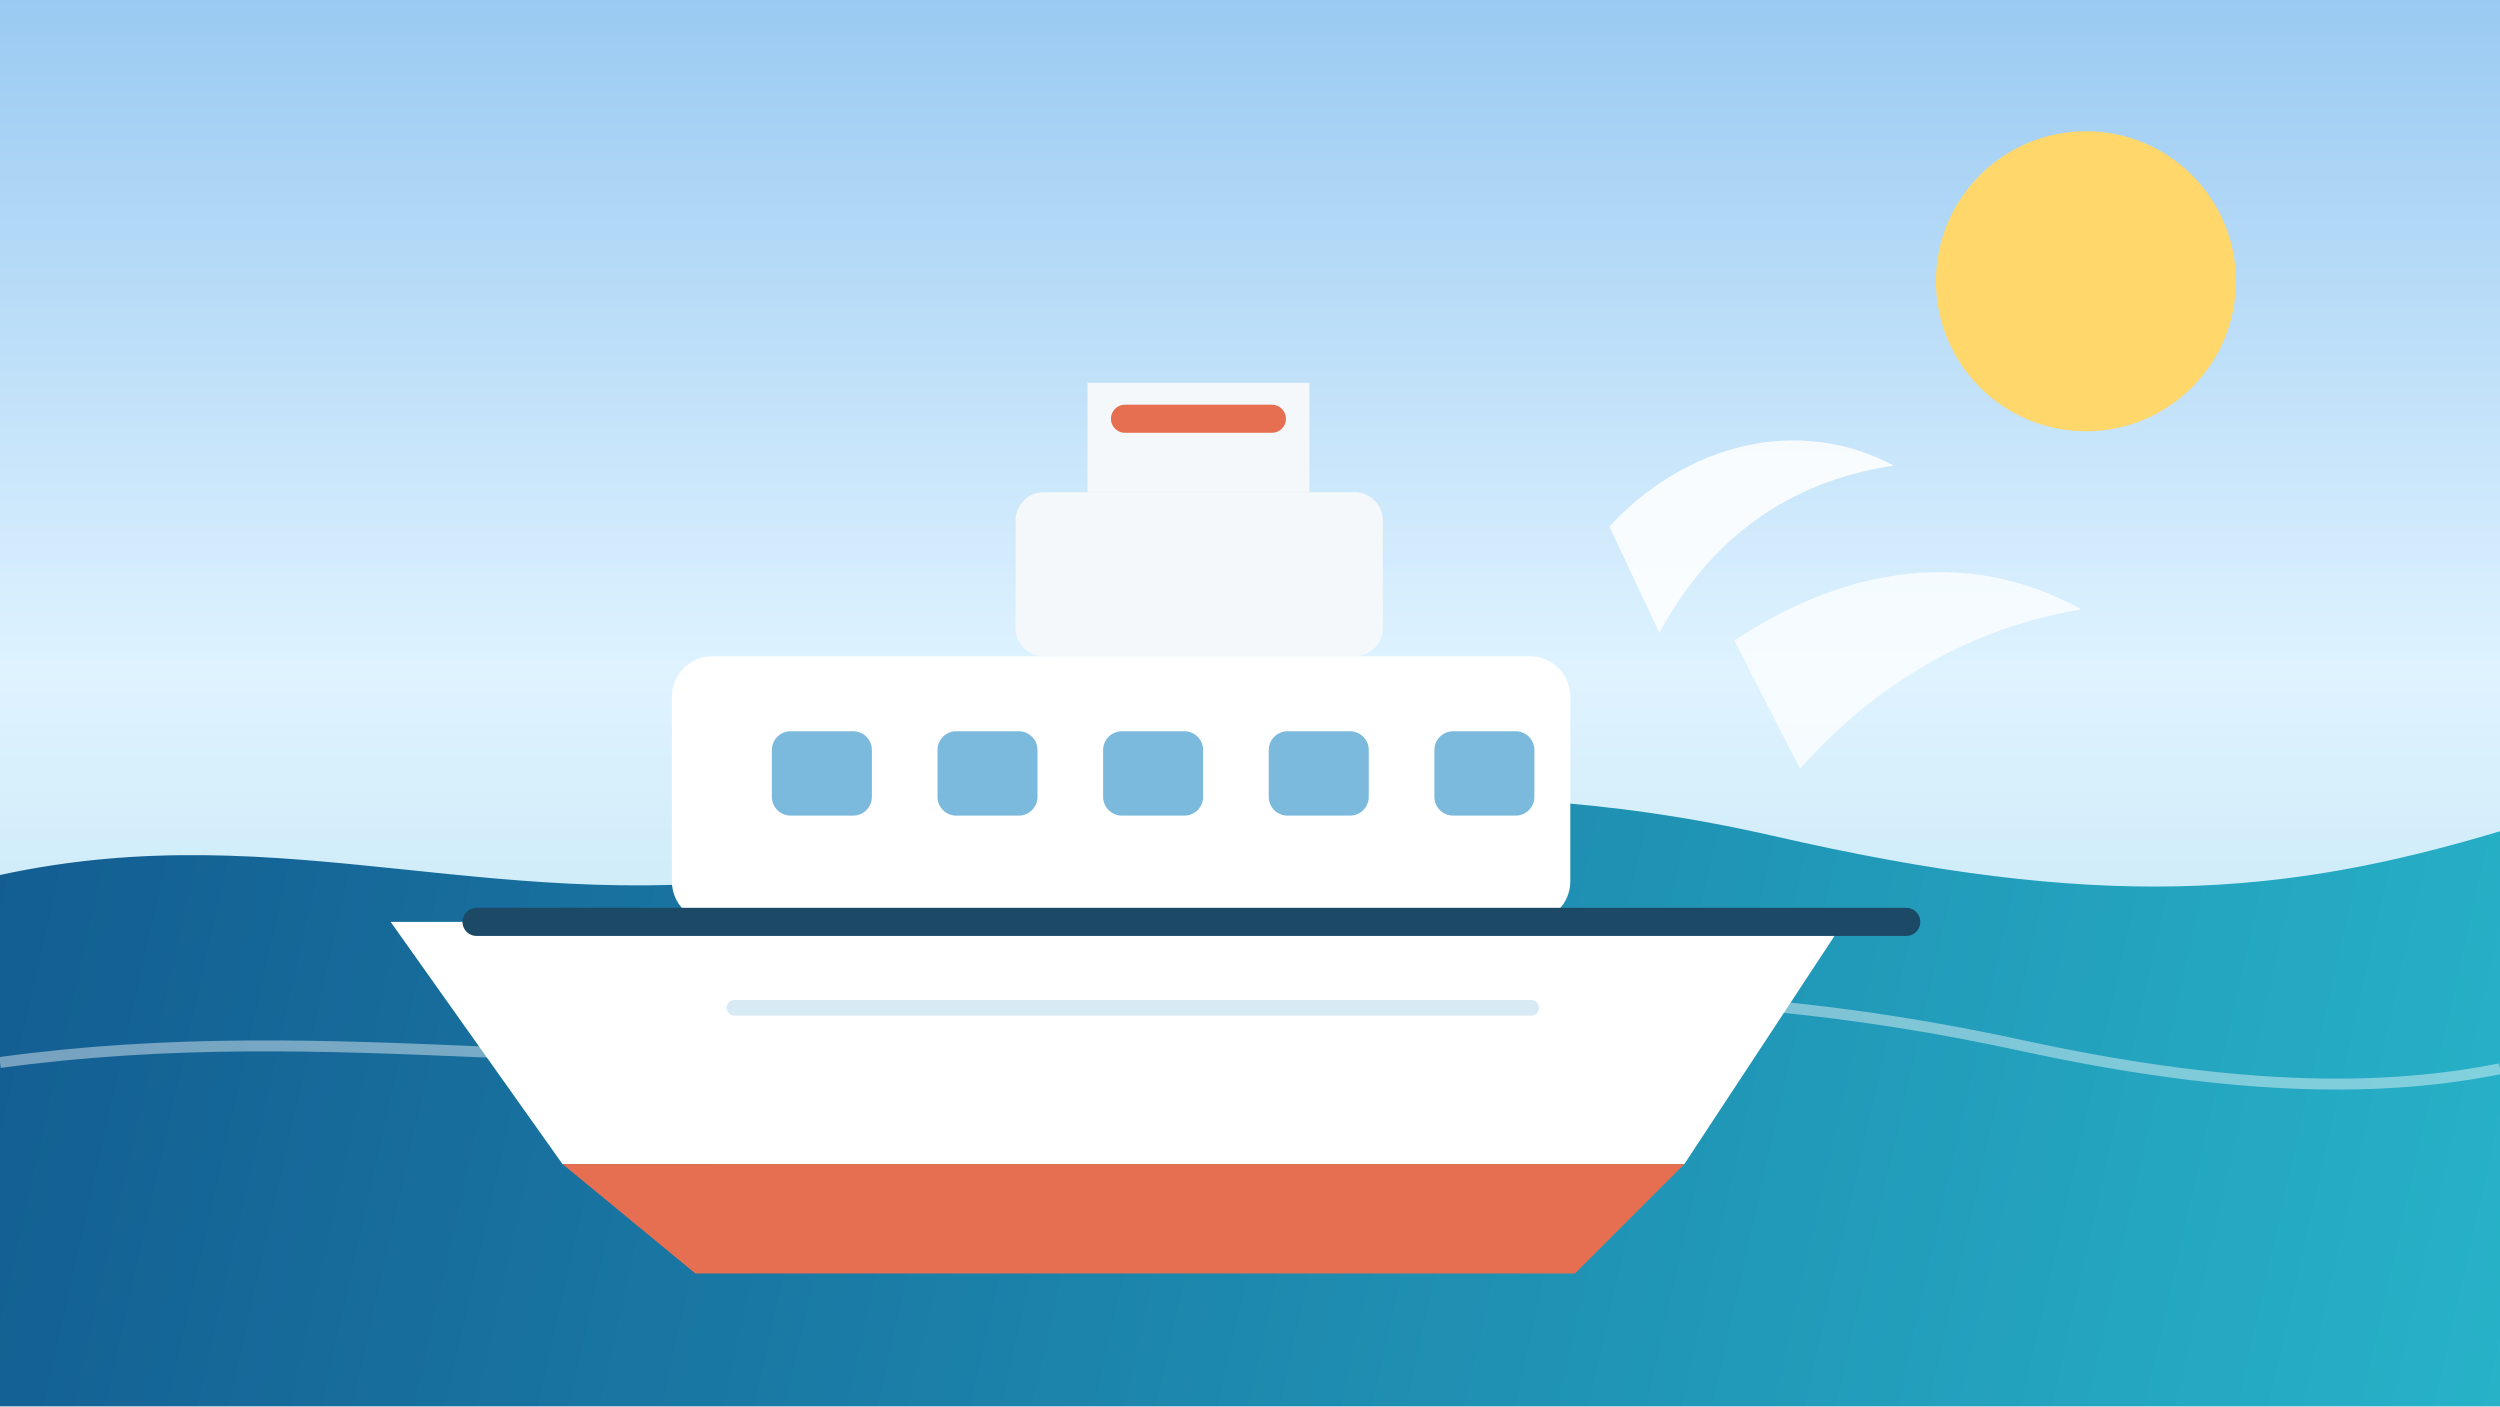
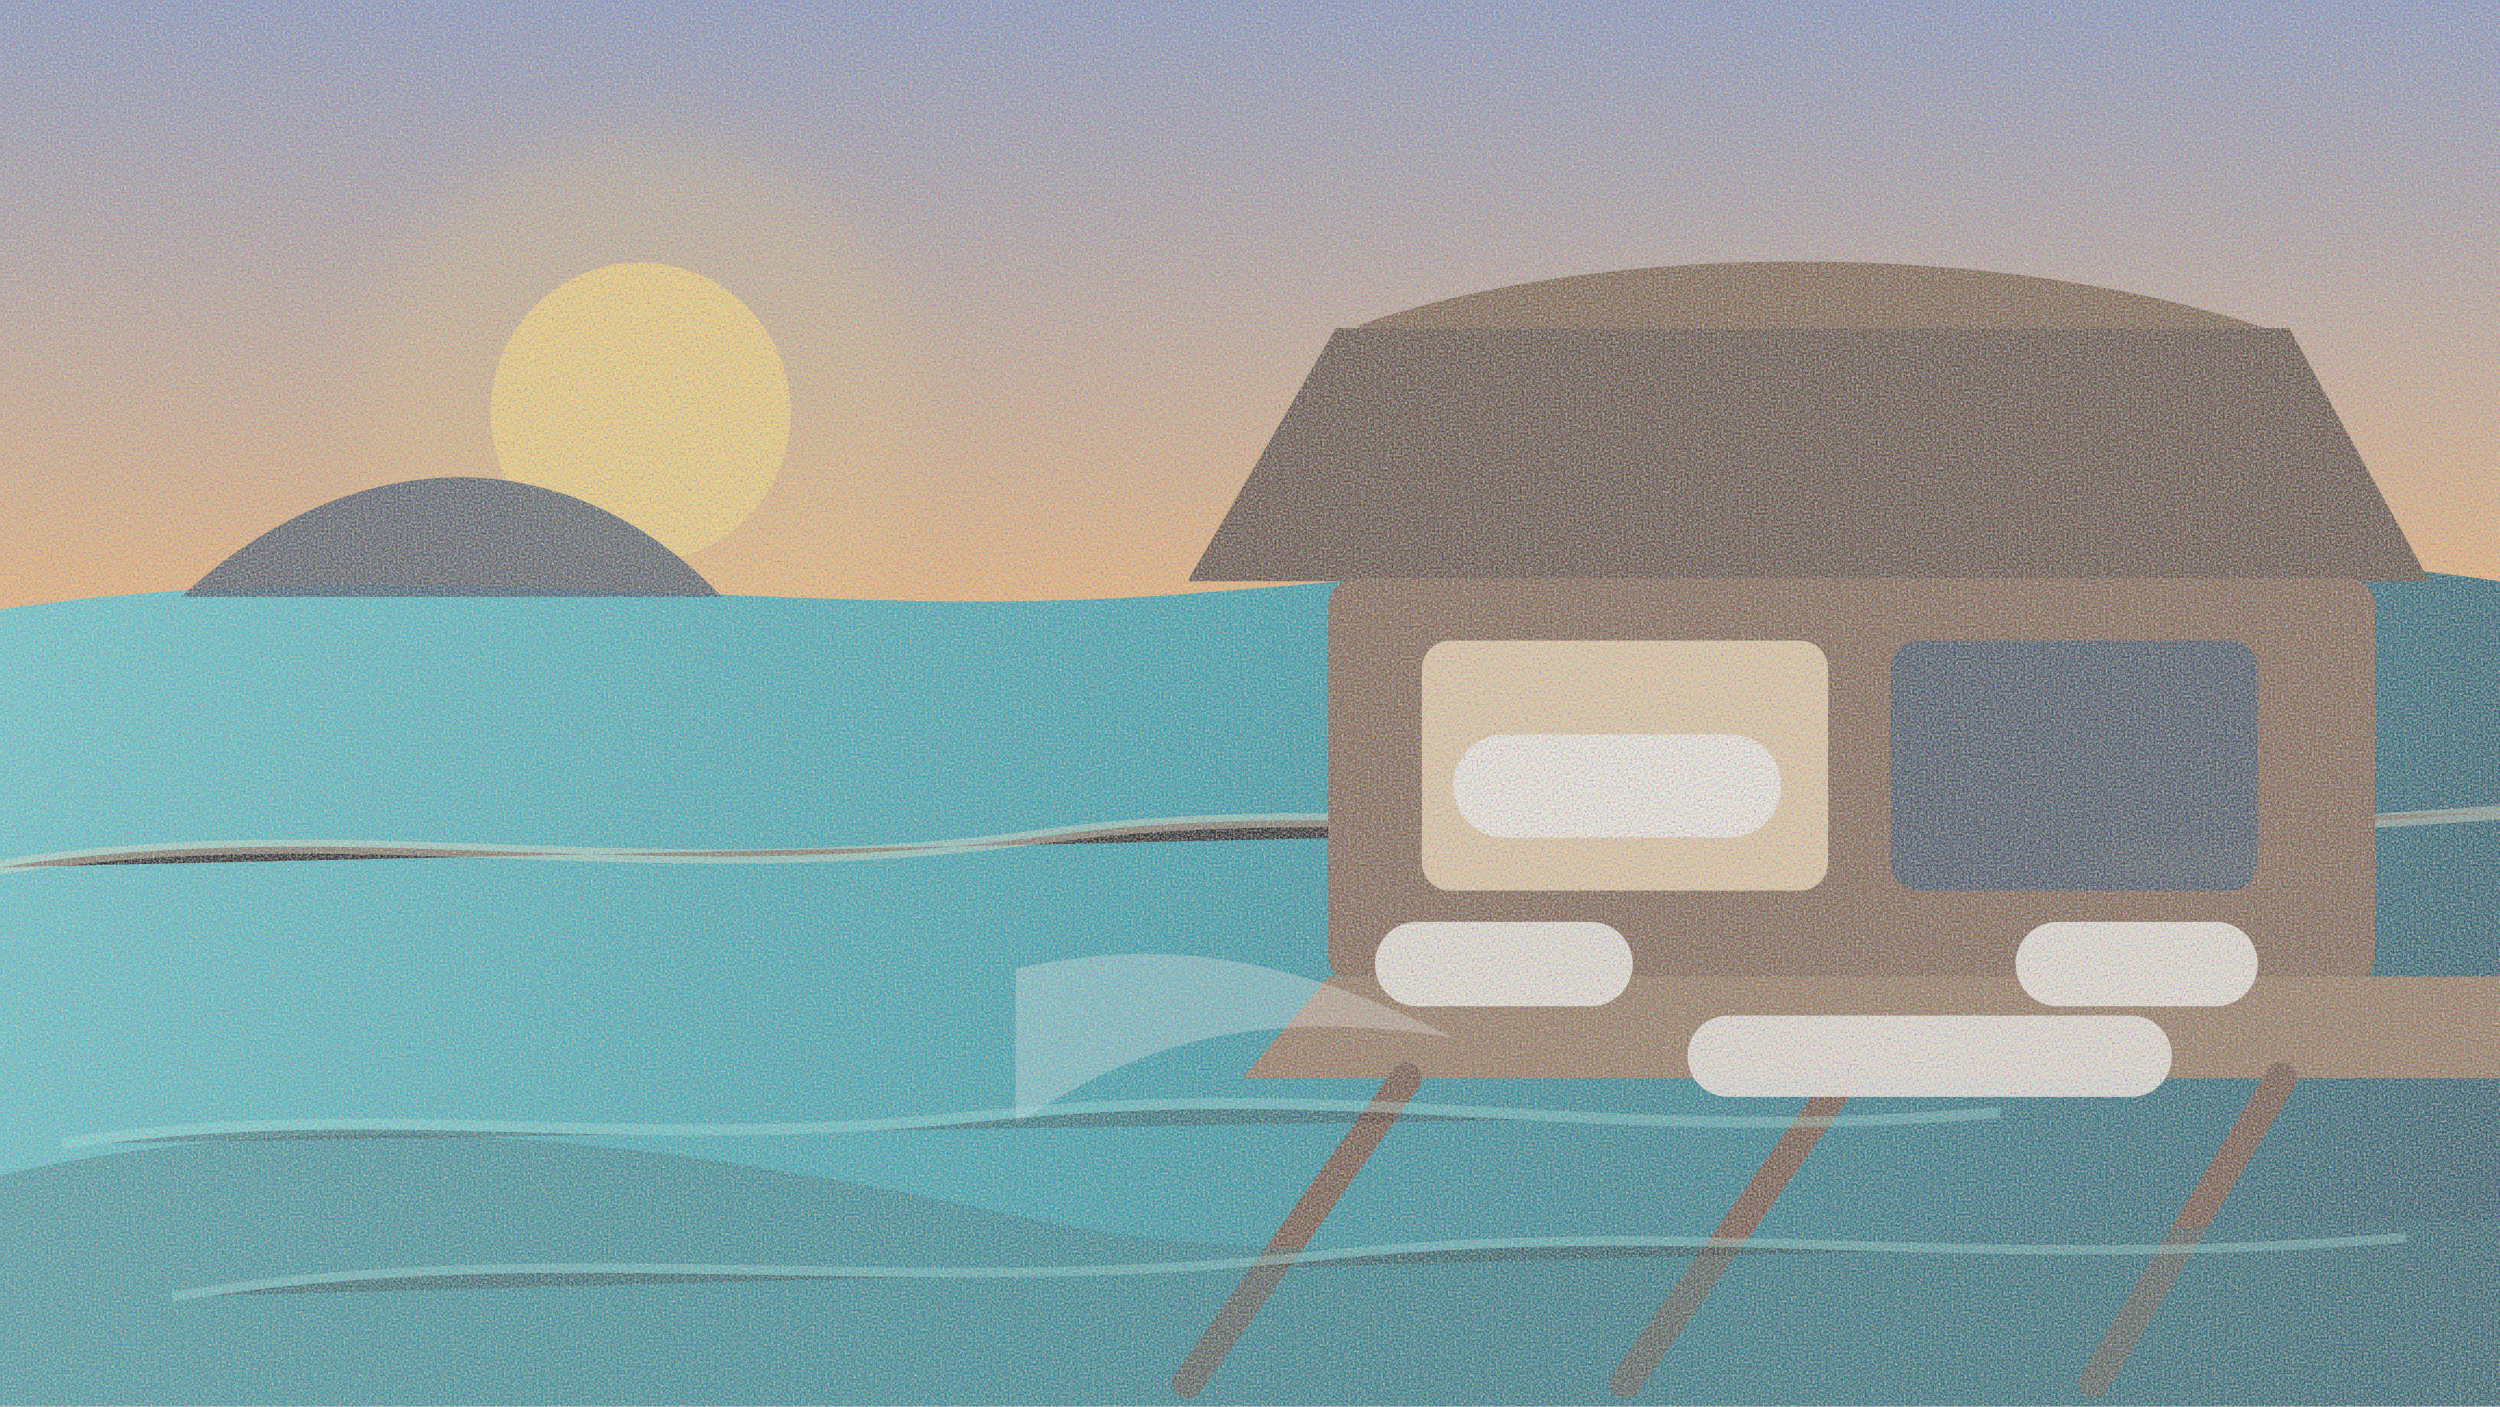
- <svg xmlns="http://www.w3.org/2000/svg" width="1600" height="900" viewBox="0 0 1600 900" fill="none">
+ <svg xmlns="http://www.w3.org/2000/svg" width="1600" height="900" viewBox="0 0 1600 900" role="img" aria-label="Вилла над океаном и премиальный отдых">
  <defs>
    <linearGradient id="sky" x1="0" y1="0" x2="0" y2="900" gradientUnits="userSpaceOnUse">
-       <stop stop-color="#9ACAF2" />
-       <stop offset="0.48" stop-color="#DFF3FF" />
-       <stop offset="1" stop-color="#A8DDE9" />
+       <stop stop-color="#7a8cc0" />
+       <stop offset="0.45" stop-color="#ffb05c" />
+       <stop offset="1" stop-color="#164e69" />
    </linearGradient>
-     <linearGradient id="sea" x1="0" y1="540" x2="1600" y2="900" gradientUnits="userSpaceOnUse">
-       <stop stop-color="#135D92" />
-       <stop offset="1" stop-color="#27B2C8" />
+     <linearGradient id="lagoon" x1="0" y1="360" x2="1600" y2="900" gradientUnits="userSpaceOnUse">
+       <stop stop-color="#4ecbd3" />
+       <stop offset="0.45" stop-color="#0f97a8" />
+       <stop offset="1" stop-color="#073a4d" />
    </linearGradient>
+     <filter id="soft">
+       <feGaussianBlur stdDeviation="20" />
+     </filter>
+     <filter id="photo">
+       <feTurbulence type="fractalNoise" baseFrequency="0.72" numOctaves="2" seed="31" result="n" />
+       <feBlend in="SourceGraphic" in2="n" mode="soft-light" />
+     </filter>
  </defs>
  <rect width="1600" height="900" fill="url(#sky)" />
-   <circle cx="1335" cy="180" r="96" fill="#FFD76A" />
-   <path d="M0 560C184 520 320 590 520 558C760 520 920 486 1135 535C1344 583 1460 574 1600 532V900H0V560Z" fill="url(#sea)" />
-   <path d="M0 680C220 650 398 696 620 668C890 635 1070 620 1298 670C1438 700 1530 698 1600 684" stroke="white" stroke-opacity="0.42" stroke-width="7" />
-   <path d="M250 590H1180L1078 745H360L250 590Z" fill="#FFFFFF" />
-   <path d="M360 745H1078L1008 815H445L360 745Z" fill="#E76F51" />
-   <rect x="430" y="420" width="575" height="170" rx="26" fill="#FFFFFF" />
-   <rect x="494" y="468" width="64" height="54" rx="12" fill="#7BB9DD" />
-   <rect x="600" y="468" width="64" height="54" rx="12" fill="#7BB9DD" />
-   <rect x="706" y="468" width="64" height="54" rx="12" fill="#7BB9DD" />
-   <rect x="812" y="468" width="64" height="54" rx="12" fill="#7BB9DD" />
-   <rect x="918" y="468" width="64" height="54" rx="12" fill="#7BB9DD" />
-   <rect x="650" y="315" width="235" height="105" rx="18" fill="#F4F8FB" />
-   <path d="M696 315V245H838V315H696Z" fill="#F4F8FB" />
-   <path d="M720 268H814" stroke="#E76F51" stroke-width="18" stroke-linecap="round" />
-   <path d="M305 590H1220" stroke="#1C4966" stroke-width="18" stroke-linecap="round" />
-   <path d="M470 645H980" stroke="#D8EAF4" stroke-width="10" stroke-linecap="round" />
-   <path d="M1030 337C1080 283 1152 266 1212 298C1145 308 1095 344 1062 405L1030 337Z" fill="white" opacity="0.86" />
-   <path d="M1110 410C1185 360 1264 352 1332 390C1260 402 1200 438 1152 492L1110 410Z" fill="white" opacity="0.74" />
+   <circle cx="410" cy="264" r="96" fill="#ffd36d" />
+   <circle cx="410" cy="264" r="178" fill="#ffd36d" opacity="0.25" filter="url(#soft)" />
+   <path d="M0 390C275 350 510 400 760 380C1025 360 1265 325 1600 372V900H0V390Z" fill="url(#lagoon)" />
+   <path d="M0 555C230 520 410 570 670 535C890 505 1120 555 1600 520" stroke="#fff2c6" stroke-width="9" stroke-opacity="0.45" />
+   <path d="M116 382C220 285 360 275 462 382H116Z" fill="#253750" opacity="0.85" />
+   <path d="M855 210H1465L1555 372H760L855 210Z" fill="#4b3325" />
+   <path d="M870 208C1030 152 1285 155 1450 210H870Z" fill="#6b4a2f" />
+   <rect x="850" y="370" width="670" height="260" rx="18" fill="#6f4c34" />
+   <rect x="910" y="410" width="260" height="160" rx="18" fill="#f5d4a4" opacity="0.92" />
+   <rect x="1210" y="410" width="235" height="160" rx="18" fill="#213850" opacity="0.86" />
+   <rect x="930" y="470" width="210" height="66" rx="33" fill="#fff8ee" opacity="0.95" />
+   <path d="M850 625H1600V690H795L850 625Z" fill="#8a6545" />
+   <path d="M900 690L760 885" stroke="#5c3b28" stroke-width="20" stroke-linecap="round" />
+   <path d="M1180 690L1040 885" stroke="#5c3b28" stroke-width="20" stroke-linecap="round" />
+   <path d="M1460 690L1340 885" stroke="#5c3b28" stroke-width="20" stroke-linecap="round" />
+   <rect x="1080" y="650" width="310" height="52" rx="26" fill="#f8efe4" opacity="0.93" />
+   <rect x="1290" y="590" width="155" height="54" rx="27" fill="#f8efe4" opacity="0.96" />
+   <rect x="880" y="590" width="165" height="54" rx="27" fill="#f8efe4" opacity="0.96" />
+   <g fill="#ffd36d" filter="url(#soft)">
+     <circle cx="1030" cy="552" r="9" />
+     <circle cx="1090" cy="552" r="9" />
+     <circle cx="1375" cy="552" r="9" />
+     <circle cx="1430" cy="552" r="9" />
+   </g>
+   <path d="M650 620C760 596 840 620 930 664C810 645 730 665 650 720V620Z" fill="#ffffff" opacity="0.34" />
+   <path d="M0 752C235 700 450 735 660 780C850 820 1110 790 1600 780V900H0V752Z" fill="#0a5863" opacity="0.45" />
+   <g opacity="0.34">
+     <path d="M40 732C240 702 398 738 620 715C880 688 1010 734 1280 712" stroke="#a7fff1" stroke-width="7" />
+     <path d="M110 830C350 790 580 832 840 804C1085 778 1250 815 1540 792" stroke="#a7fff1" stroke-width="6" />
+   </g>
+   <rect width="1600" height="900" fill="transparent" filter="url(#photo)" />
</svg>
